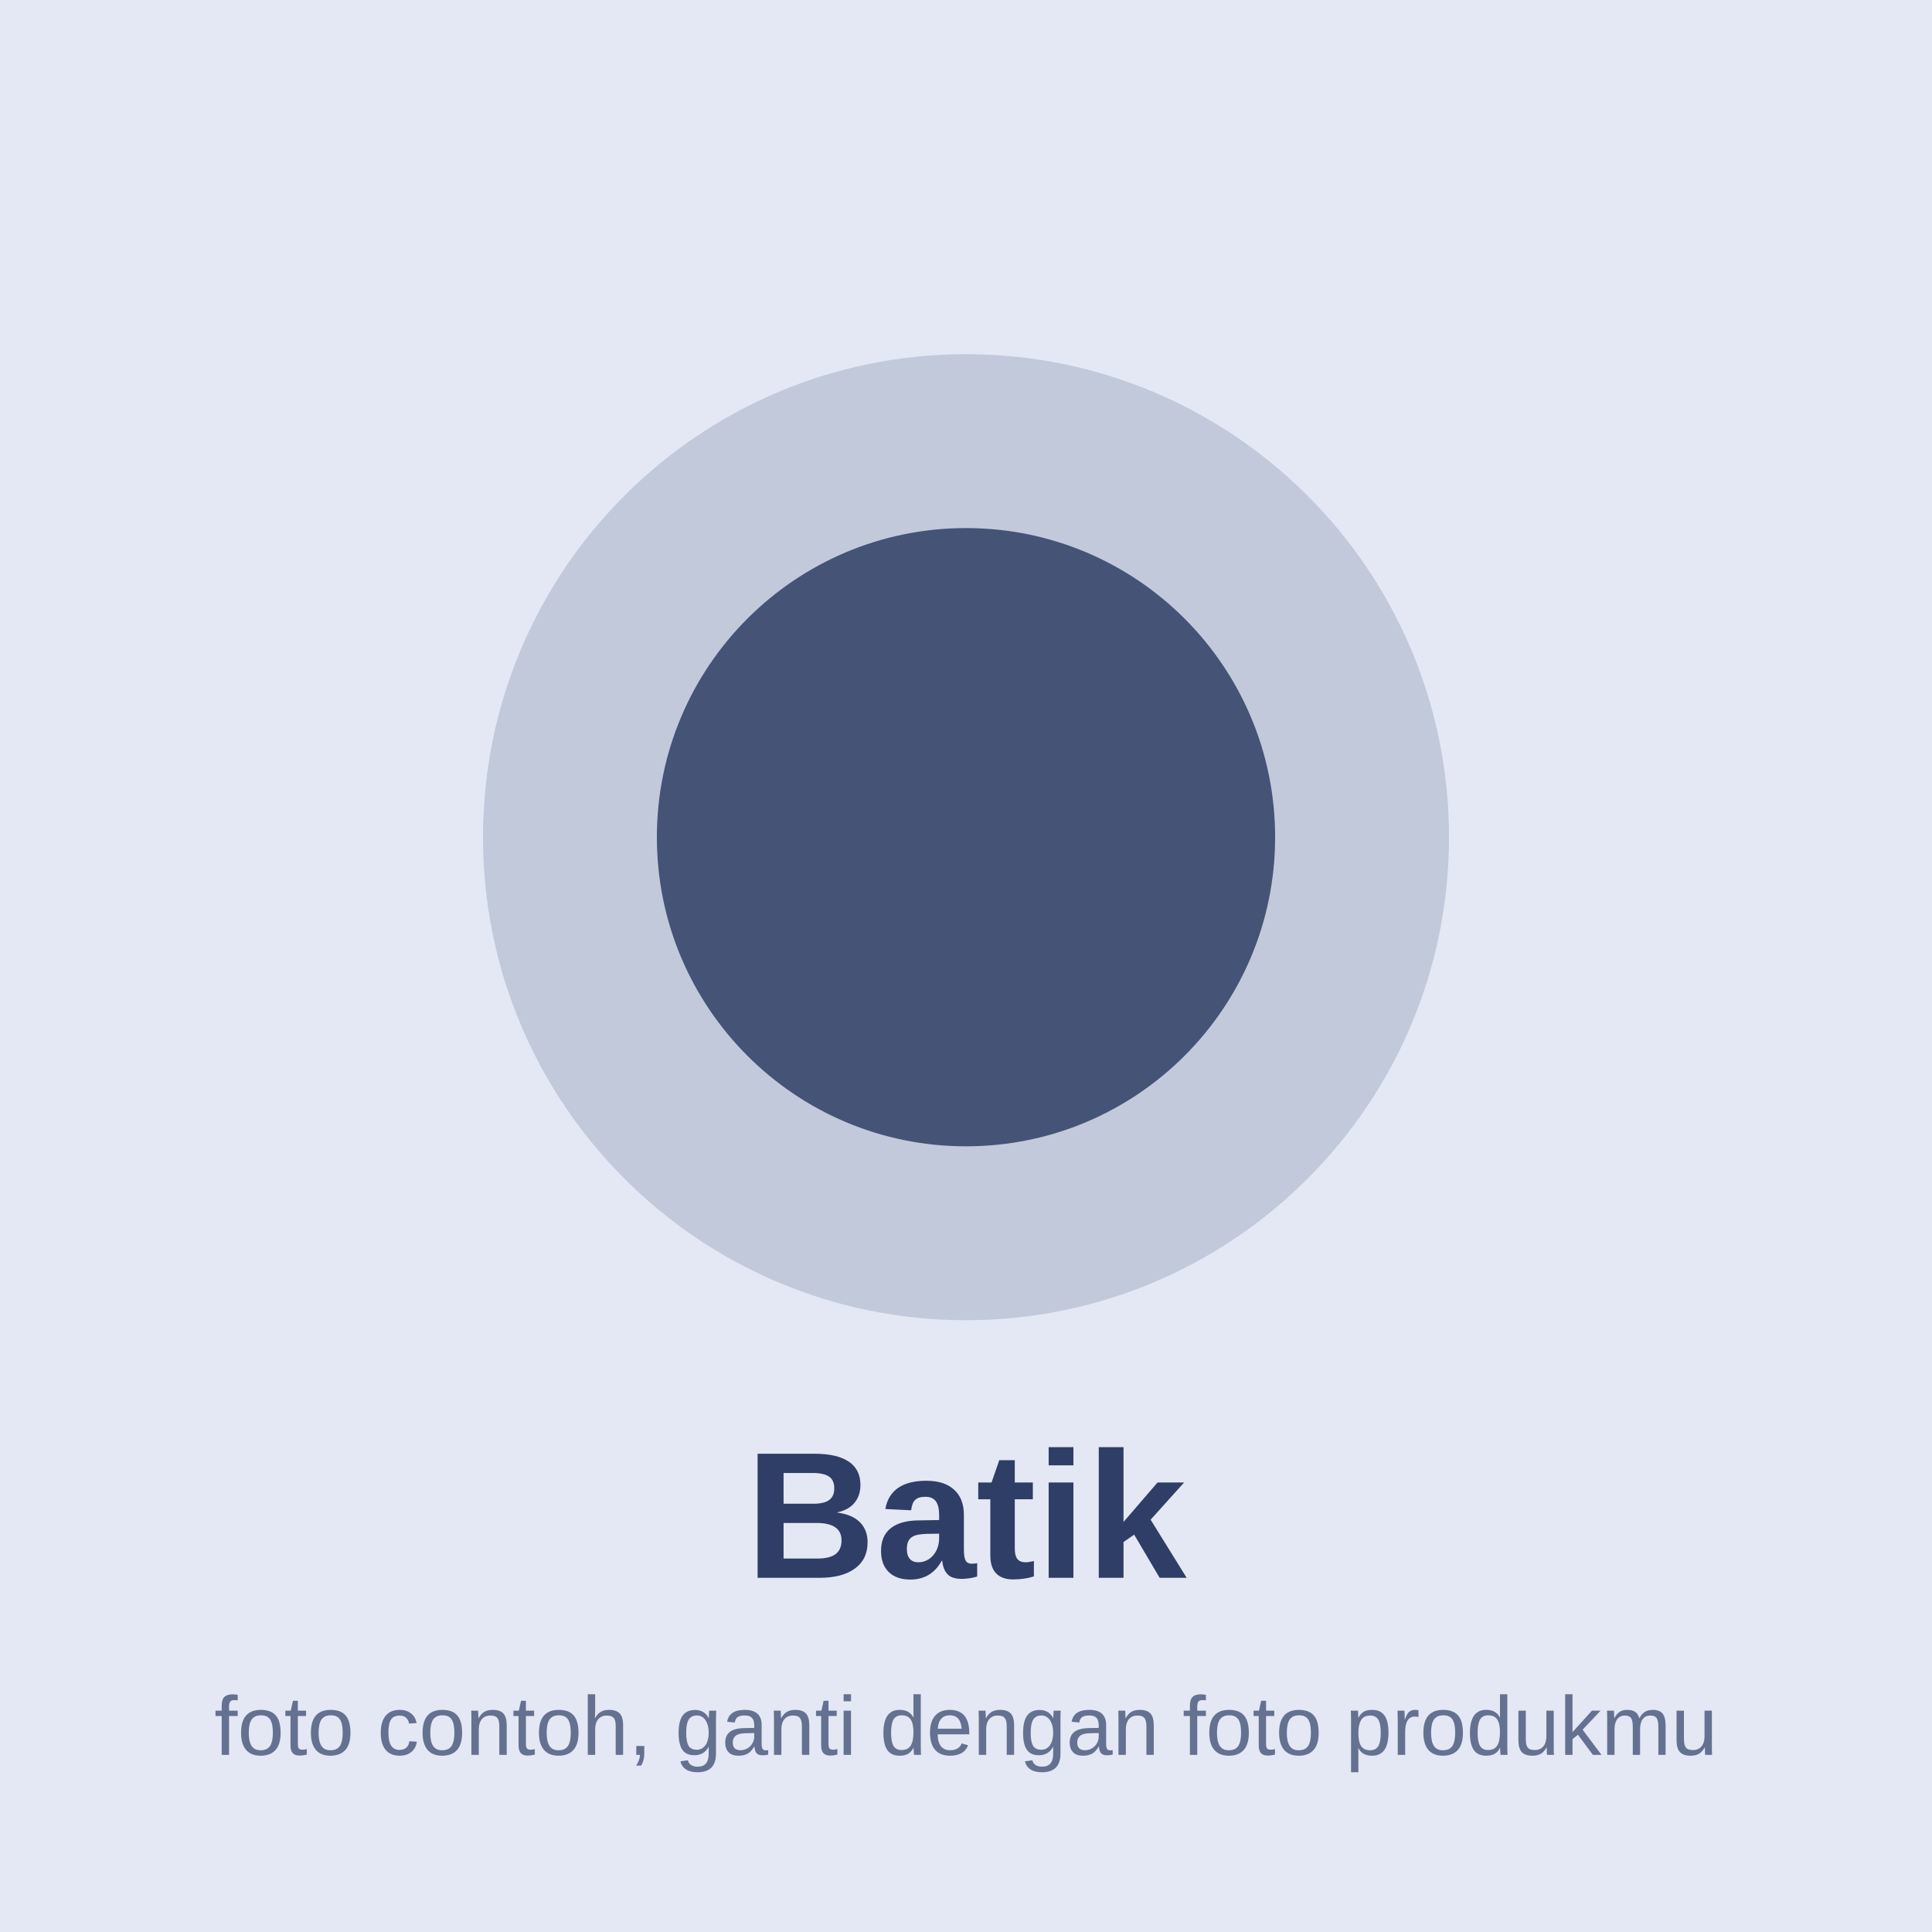
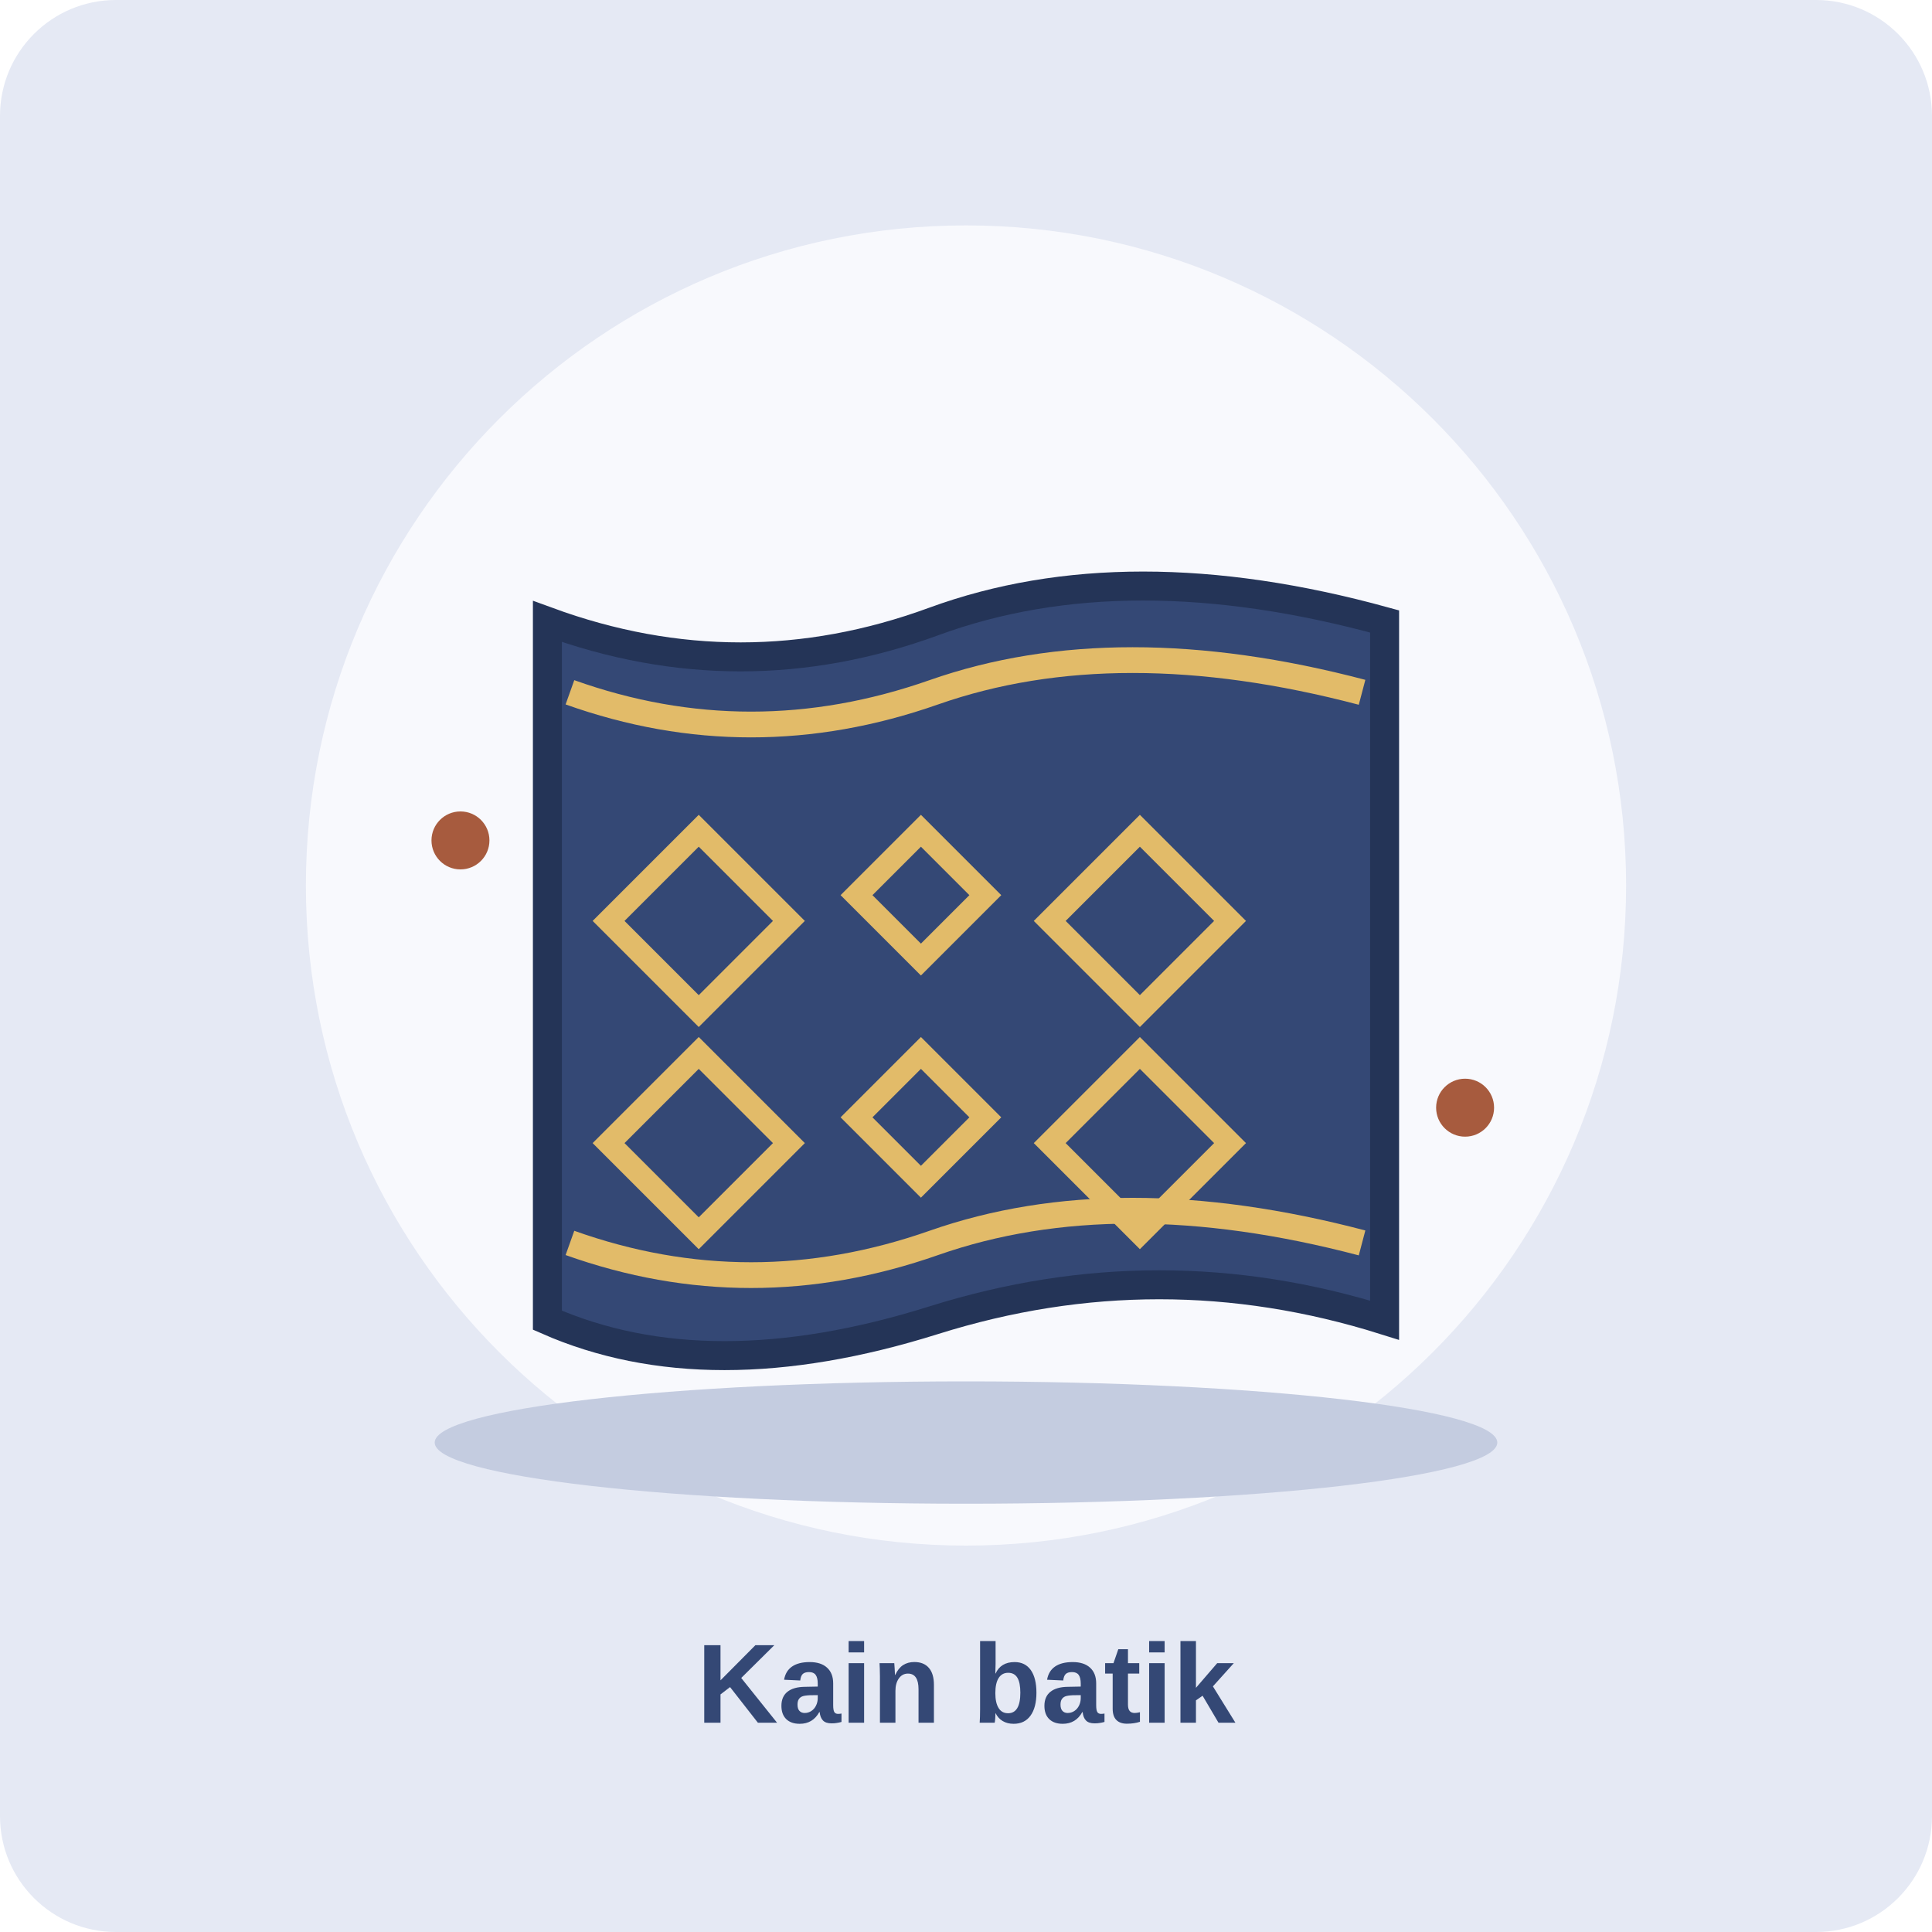
- <svg xmlns="http://www.w3.org/2000/svg" viewBox="0 0 600 600" role="img" aria-label="Foto contoh: Batik">
-   <rect width="600" height="600" fill="#e3e8f4" />
-   <circle cx="300" cy="260" r="150" fill="#2f3e66" opacity="0.18" />
-   <circle cx="300" cy="260" r="96" fill="#2f3e66" opacity="0.85" />
-   <text x="300" y="490" text-anchor="middle" font-family="Plus Jakarta Sans, Arial, sans-serif" font-size="56" font-weight="700" fill="#2f3e66">Batik</text>
-   <text x="300" y="545" text-anchor="middle" font-family="Plus Jakarta Sans, Arial, sans-serif" font-size="26" fill="#2f3e66" opacity="0.7">foto contoh, ganti dengan foto produkmu</text>
+ <svg xmlns="http://www.w3.org/2000/svg" viewBox="0 0 600 600" role="img" aria-labelledby="title desc">
+   <style>
+     .fabric { animation: wave 3.8s ease-in-out infinite; transform-box: fill-box; transform-origin: center; }
+     .motif { animation: drift 3.8s ease-in-out infinite; transform-box: fill-box; transform-origin: center; }
+     @keyframes wave { 0%, 100% { transform: skewY(-2deg) translateY(0); } 50% { transform: skewY(2deg) translateY(-5px); } }
+     @keyframes drift { 0%, 100% { transform: translateX(-3px); } 50% { transform: translateX(3px); } }
+     @media (prefers-reduced-motion: reduce) { *, *::before, *::after { animation: none !important; } }
+   </style>
+   <rect width="600" height="600" rx="36" fill="#e5e9f4" />
+   <circle cx="300" cy="275" r="205" fill="#f8f9fd" />
+   <ellipse cx="300" cy="448" rx="165" ry="19" fill="#c4cce0" />
+   <g class="fabric">
+     <path d="M170 193q60 22 120 0t140 0v217q-70-22-140 0t-120 0z" fill="#344875" stroke="#243457" stroke-width="9" />
+     <path d="M177 215q56 20 113 0t133 0M177 386q56 20 113 0t133 0" fill="none" stroke="#e2bb69" stroke-width="8" />
+     <g class="motif" fill="none" stroke="#e2bb69" stroke-width="7">
+       <path d="M217 258l28 28-28 28-28-28zm0 69l28 28-28 28-28-28zm137-69 28 28-28 28-28-28zm0 69 28 28-28 28-28-28z" />
+       <path d="M286 258l20 20-20 20-20-20zm0 69 20 20-20 20-20-20z" />
+     </g>
+   </g>
+   <g fill="#a75b3e">
+     <circle cx="143" cy="261" r="9" />
+     <circle cx="455" cy="344" r="9" />
+   </g>
+   <text x="300" y="535" text-anchor="middle" font-family="Arial, sans-serif" font-size="35" font-weight="700" fill="#344875">Kain batik</text>
</svg>
